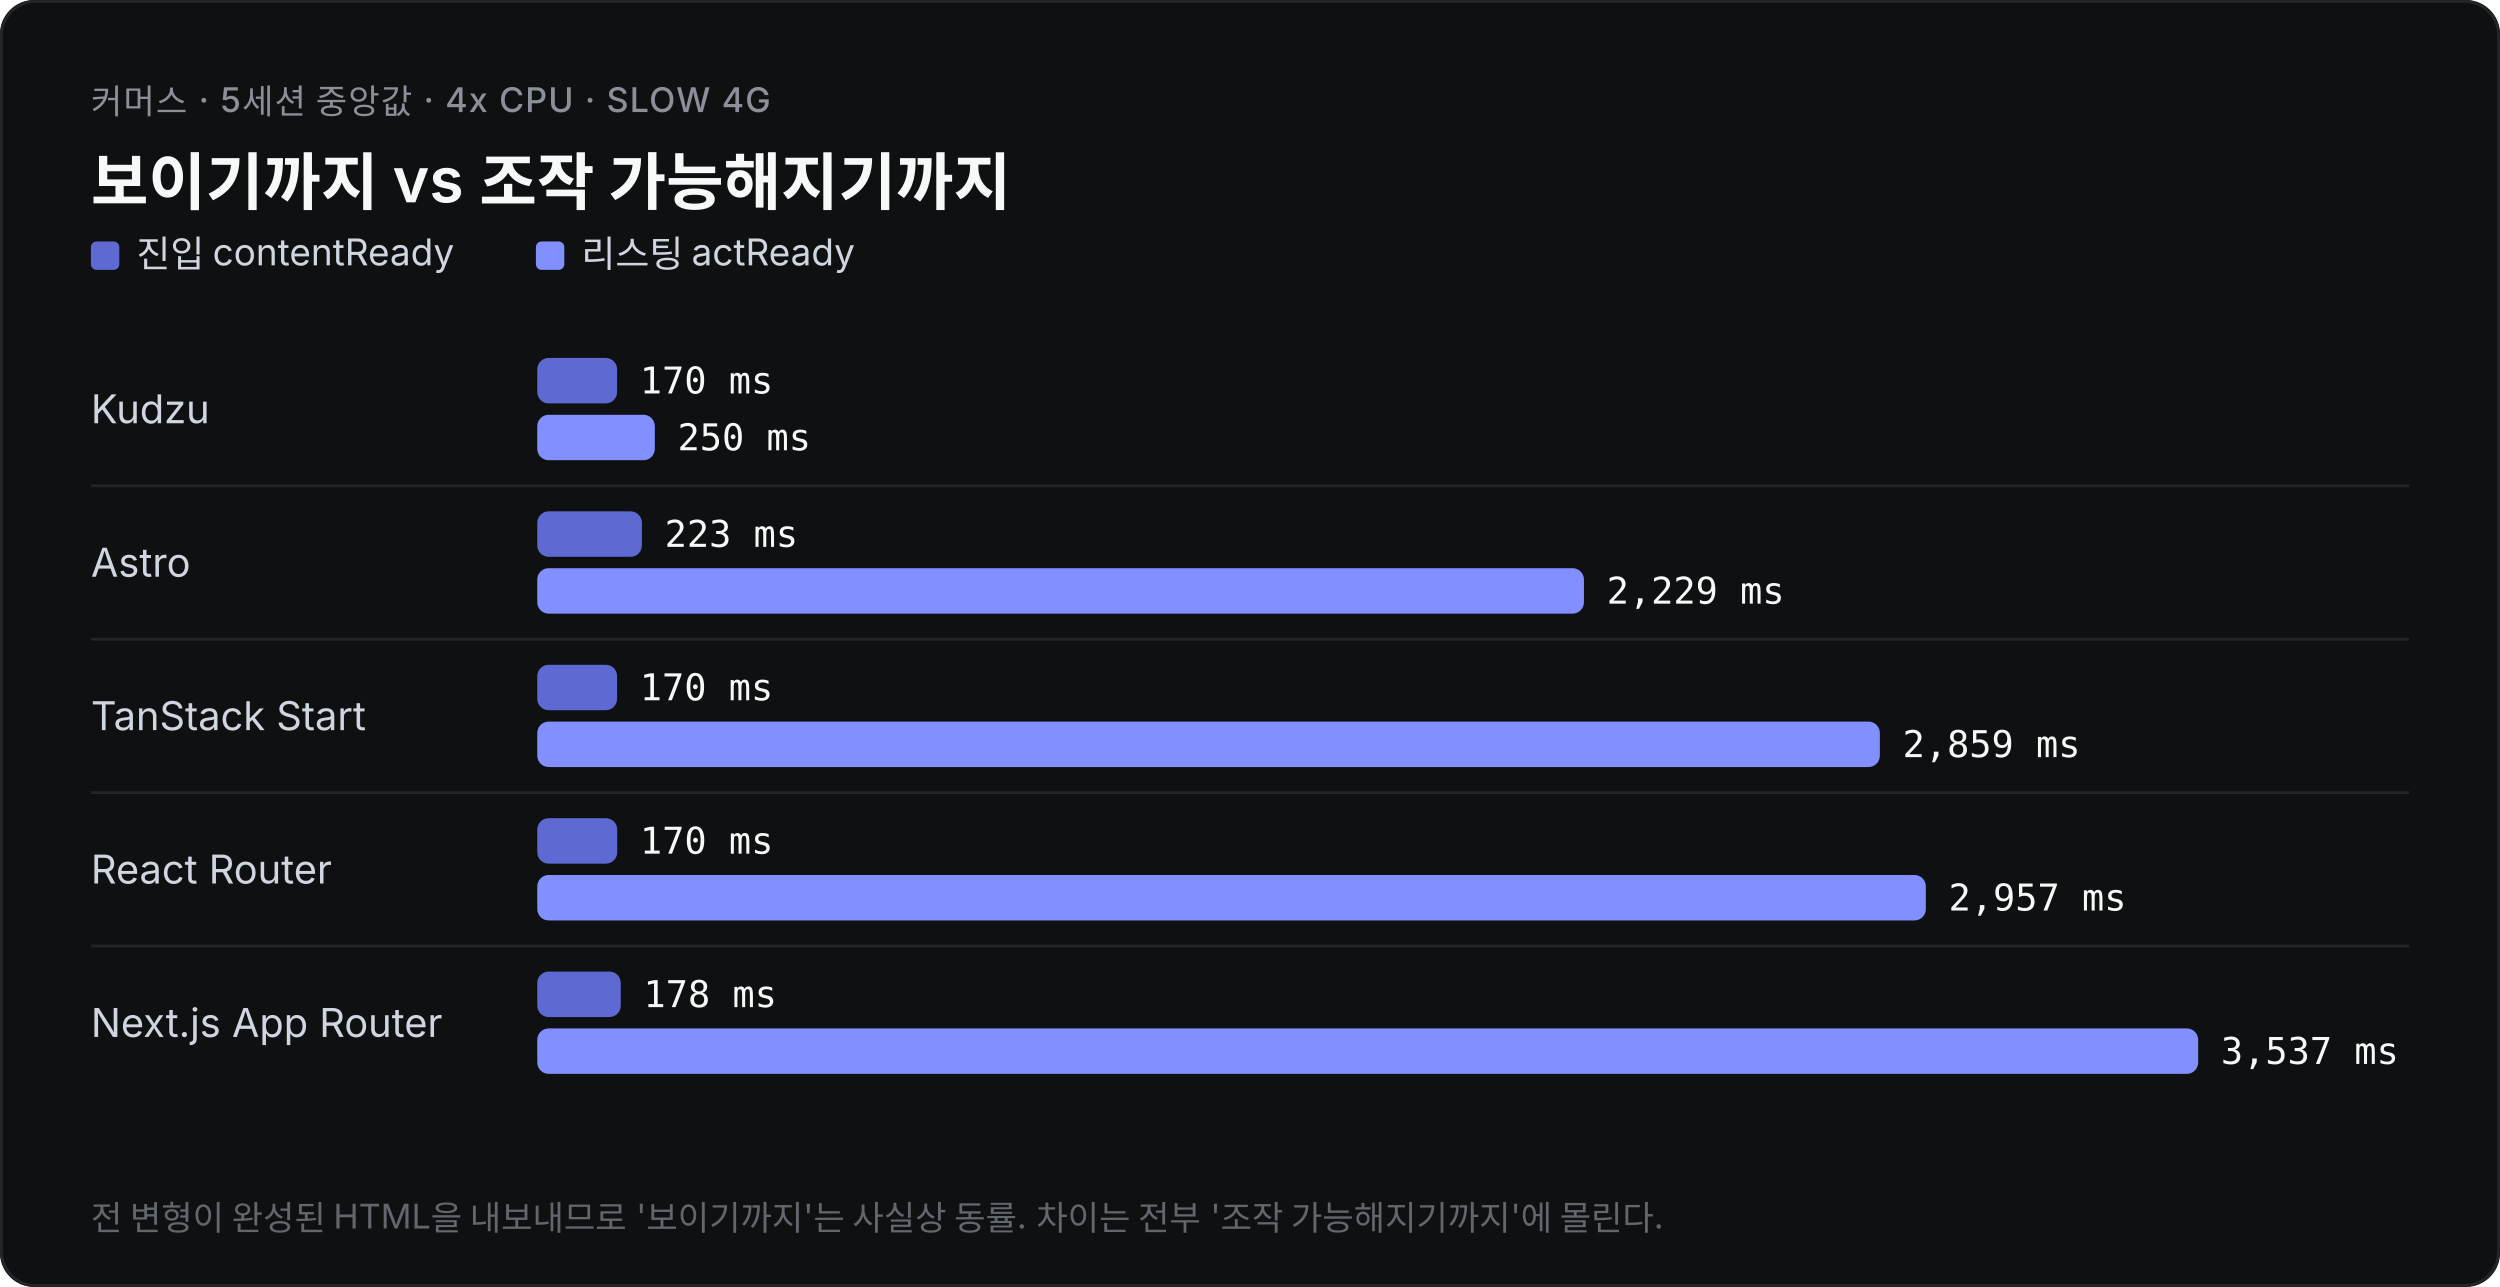
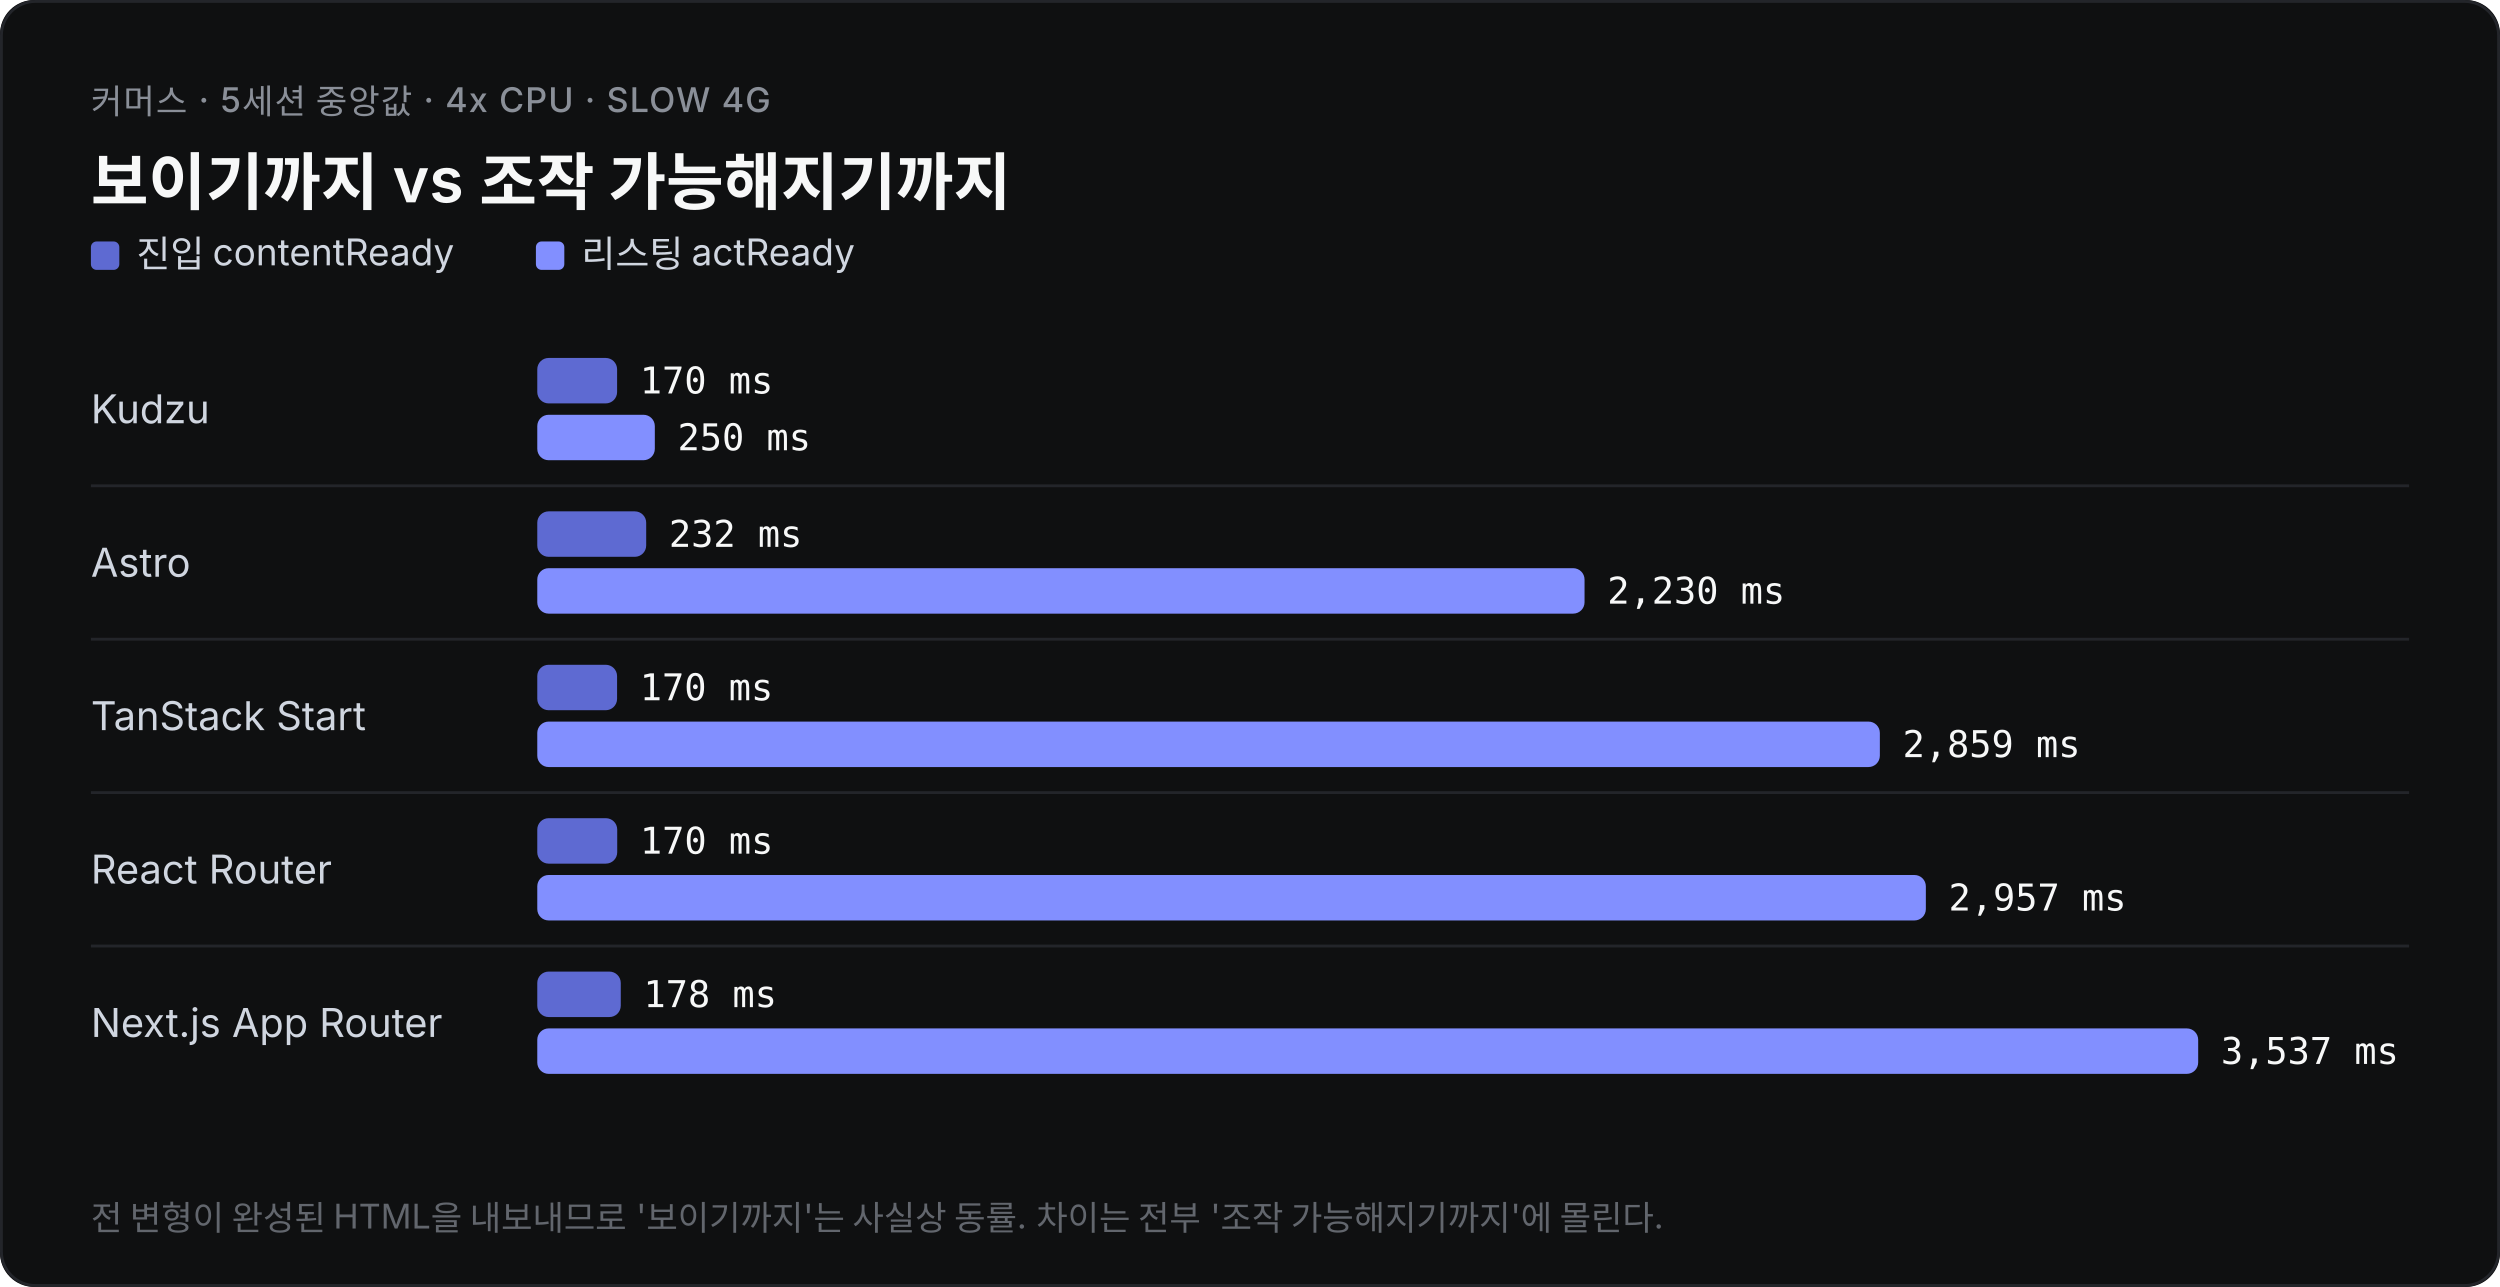
<svg xmlns="http://www.w3.org/2000/svg" width="880" height="453" viewBox="0 0 880 453" role="img" aria-label="보이기까지 vs 조작 가능해지기까지">
  <rect x="0" y="0" width="880" height="453" rx="12" fill="#010102" />
  <rect x="0.5" y="0.5" width="879" height="452" rx="12" fill="#0f1011" stroke="#23252a" stroke-width="1" />
  <text x="32" y="40" font-family="-apple-system, BlinkMacSystemFont, 'SF Pro Display', 'Segoe UI', Inter, Roboto, sans-serif" font-size="12" font-weight="500" fill="#8a8f98" letter-spacing="0.4">커머스 · 5세션 중앙값 · 4x CPU · SLOW 4G</text>
  <text x="32" y="72" font-family="-apple-system, BlinkMacSystemFont, 'SF Pro Display', 'Segoe UI', Inter, Roboto, sans-serif" font-size="22" font-weight="600" fill="#f7f8f8">보이기까지 vs 조작 가능해지기까지</text>
  <rect x="32" y="85" width="10" height="10" rx="2" fill="#5e6ad2" />
  <text x="48" y="94" font-family="-apple-system, BlinkMacSystemFont, 'SF Pro Display', 'Segoe UI', Inter, Roboto, sans-serif" font-size="13" font-weight="400" fill="#d0d6e0">진입 contentReady</text>
  <rect x="188.64" y="85" width="10" height="10" rx="2" fill="#828fff" />
  <text x="204.64" y="94" font-family="-apple-system, BlinkMacSystemFont, 'SF Pro Display', 'Segoe UI', Inter, Roboto, sans-serif" font-size="13" font-weight="400" fill="#d0d6e0">리스팅 actReady</text>
  <text x="32" y="149" font-family="-apple-system, BlinkMacSystemFont, 'SF Pro Display', 'Segoe UI', Inter, Roboto, sans-serif" font-size="14" font-weight="400" fill="#d0d6e0">Kudzu</text>
  <rect x="189.12" y="126" width="28.1" height="16" rx="4" fill="#5e6ad2" />
  <text x="225.223" y="138.5" font-family="ui-monospace, SFMono-Regular, 'SF Mono', Menlo, monospace" font-size="13" font-weight="400" fill="#f7f8f8">170 ms</text>
  <rect x="189.12" y="146" width="41.38" height="16" rx="4" fill="#828fff" />
  <text x="238.497" y="158.5" font-family="ui-monospace, SFMono-Regular, 'SF Mono', Menlo, monospace" font-size="13" font-weight="400" fill="#f7f8f8">250 ms</text>
  <line x1="32" y1="171" x2="848" y2="171" stroke="#23252a" stroke-width="1" />
  <text x="32" y="203" font-family="-apple-system, BlinkMacSystemFont, 'SF Pro Display', 'Segoe UI', Inter, Roboto, sans-serif" font-size="14" font-weight="400" fill="#d0d6e0">Astro</text>
-   <rect x="189.12" y="180" width="36.83" height="16" rx="4" fill="#5e6ad2" />
-   <text x="233.951" y="192.5" font-family="ui-monospace, SFMono-Regular, 'SF Mono', Menlo, monospace" font-size="13" font-weight="400" fill="#f7f8f8">223 ms</text>
-   <rect x="189.12" y="200" width="368.43" height="16" rx="4" fill="#828fff" />
-   <text x="565.549" y="212.5" font-family="ui-monospace, SFMono-Regular, 'SF Mono', Menlo, monospace" font-size="13" font-weight="400" fill="#f7f8f8">2,229 ms</text>
+   <rect x="189.12" y="180" width="38.34" height="16" rx="4" fill="#5e6ad2" />
+   <text x="235.456" y="192.5" font-family="ui-monospace, SFMono-Regular, 'SF Mono', Menlo, monospace" font-size="13" font-weight="400" fill="#f7f8f8">232 ms</text>
+   <rect x="189.12" y="200" width="368.64" height="16" rx="4" fill="#828fff" />
+   <text x="565.764" y="212.5" font-family="ui-monospace, SFMono-Regular, 'SF Mono', Menlo, monospace" font-size="13" font-weight="400" fill="#f7f8f8">2,230 ms</text>
  <line x1="32" y1="225" x2="848" y2="225" stroke="#23252a" stroke-width="1" />
  <text x="32" y="257" font-family="-apple-system, BlinkMacSystemFont, 'SF Pro Display', 'Segoe UI', Inter, Roboto, sans-serif" font-size="14" font-weight="400" fill="#d0d6e0">TanStack Start</text>
  <rect x="189.12" y="234" width="28.09" height="16" rx="4" fill="#5e6ad2" />
  <text x="225.206" y="246.5" font-family="ui-monospace, SFMono-Regular, 'SF Mono', Menlo, monospace" font-size="13" font-weight="400" fill="#f7f8f8">170 ms</text>
  <rect x="189.12" y="254" width="472.59" height="16" rx="4" fill="#828fff" />
  <text x="669.712" y="266.5" font-family="ui-monospace, SFMono-Regular, 'SF Mono', Menlo, monospace" font-size="13" font-weight="400" fill="#f7f8f8">2,859 ms</text>
  <line x1="32" y1="279" x2="848" y2="279" stroke="#23252a" stroke-width="1" />
  <text x="32" y="311" font-family="-apple-system, BlinkMacSystemFont, 'SF Pro Display', 'Segoe UI', Inter, Roboto, sans-serif" font-size="14" font-weight="400" fill="#d0d6e0">React Router</text>
  <rect x="189.12" y="288" width="28.14" height="16" rx="4" fill="#5e6ad2" />
  <text x="225.256" y="300.5" font-family="ui-monospace, SFMono-Regular, 'SF Mono', Menlo, monospace" font-size="13" font-weight="400" fill="#f7f8f8">170 ms</text>
  <rect x="189.12" y="308" width="488.78" height="16" rx="4" fill="#828fff" />
  <text x="685.896" y="320.5" font-family="ui-monospace, SFMono-Regular, 'SF Mono', Menlo, monospace" font-size="13" font-weight="400" fill="#f7f8f8">2,957 ms</text>
  <line x1="32" y1="333" x2="848" y2="333" stroke="#23252a" stroke-width="1" />
  <text x="32" y="365" font-family="-apple-system, BlinkMacSystemFont, 'SF Pro Display', 'Segoe UI', Inter, Roboto, sans-serif" font-size="14" font-weight="400" fill="#d0d6e0">Next.js App Router</text>
  <rect x="189.12" y="342" width="29.39" height="16" rx="4" fill="#5e6ad2" />
  <text x="226.512" y="354.5" font-family="ui-monospace, SFMono-Regular, 'SF Mono', Menlo, monospace" font-size="13" font-weight="400" fill="#f7f8f8">178 ms</text>
  <rect x="189.12" y="362" width="584.64" height="16" rx="4" fill="#828fff" />
  <text x="781.76" y="374.5" font-family="ui-monospace, SFMono-Regular, 'SF Mono', Menlo, monospace" font-size="13" font-weight="400" fill="#f7f8f8">3,537 ms</text>
  <text x="32" y="433" font-family="-apple-system, BlinkMacSystemFont, 'SF Pro Display', 'Segoe UI', Inter, Roboto, sans-serif" font-size="12" font-weight="400" fill="#62666d">전 변형이 완성된 HTML을 내보내므로 '보이기까지'는 사실상 동률. 차이는 전부 '조작 가능해지기까지'에 몰린다.</text>
</svg>
